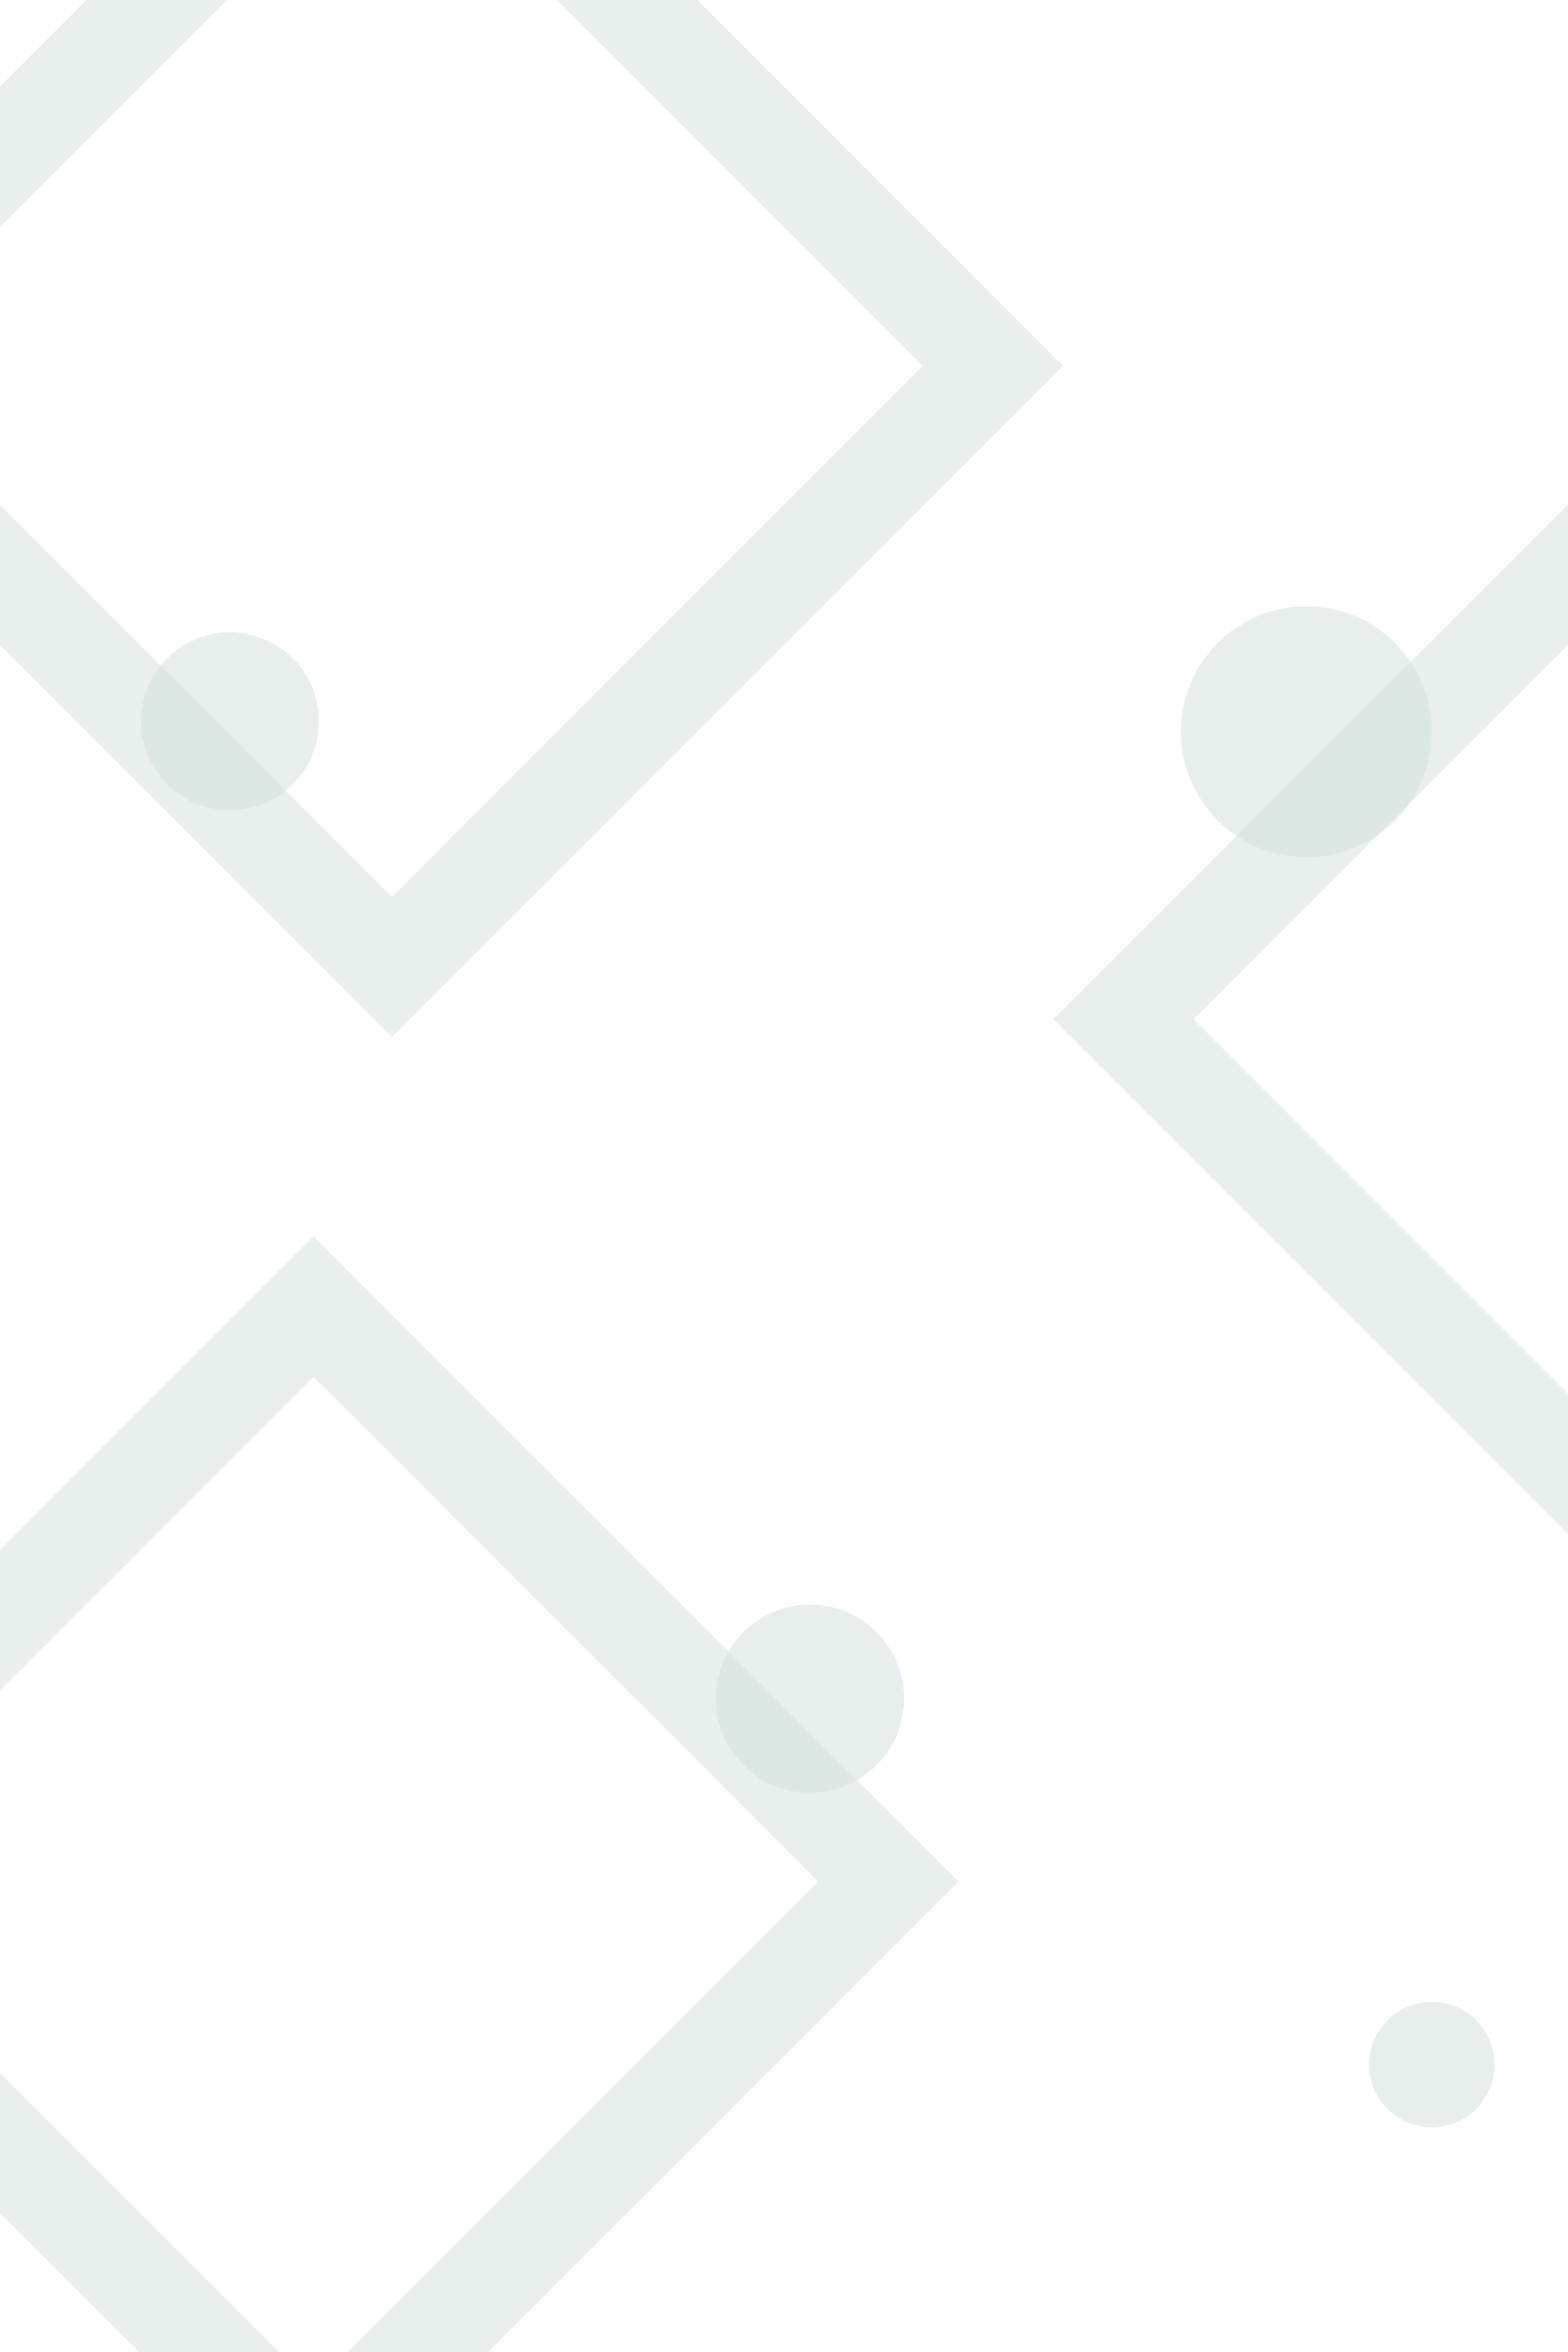
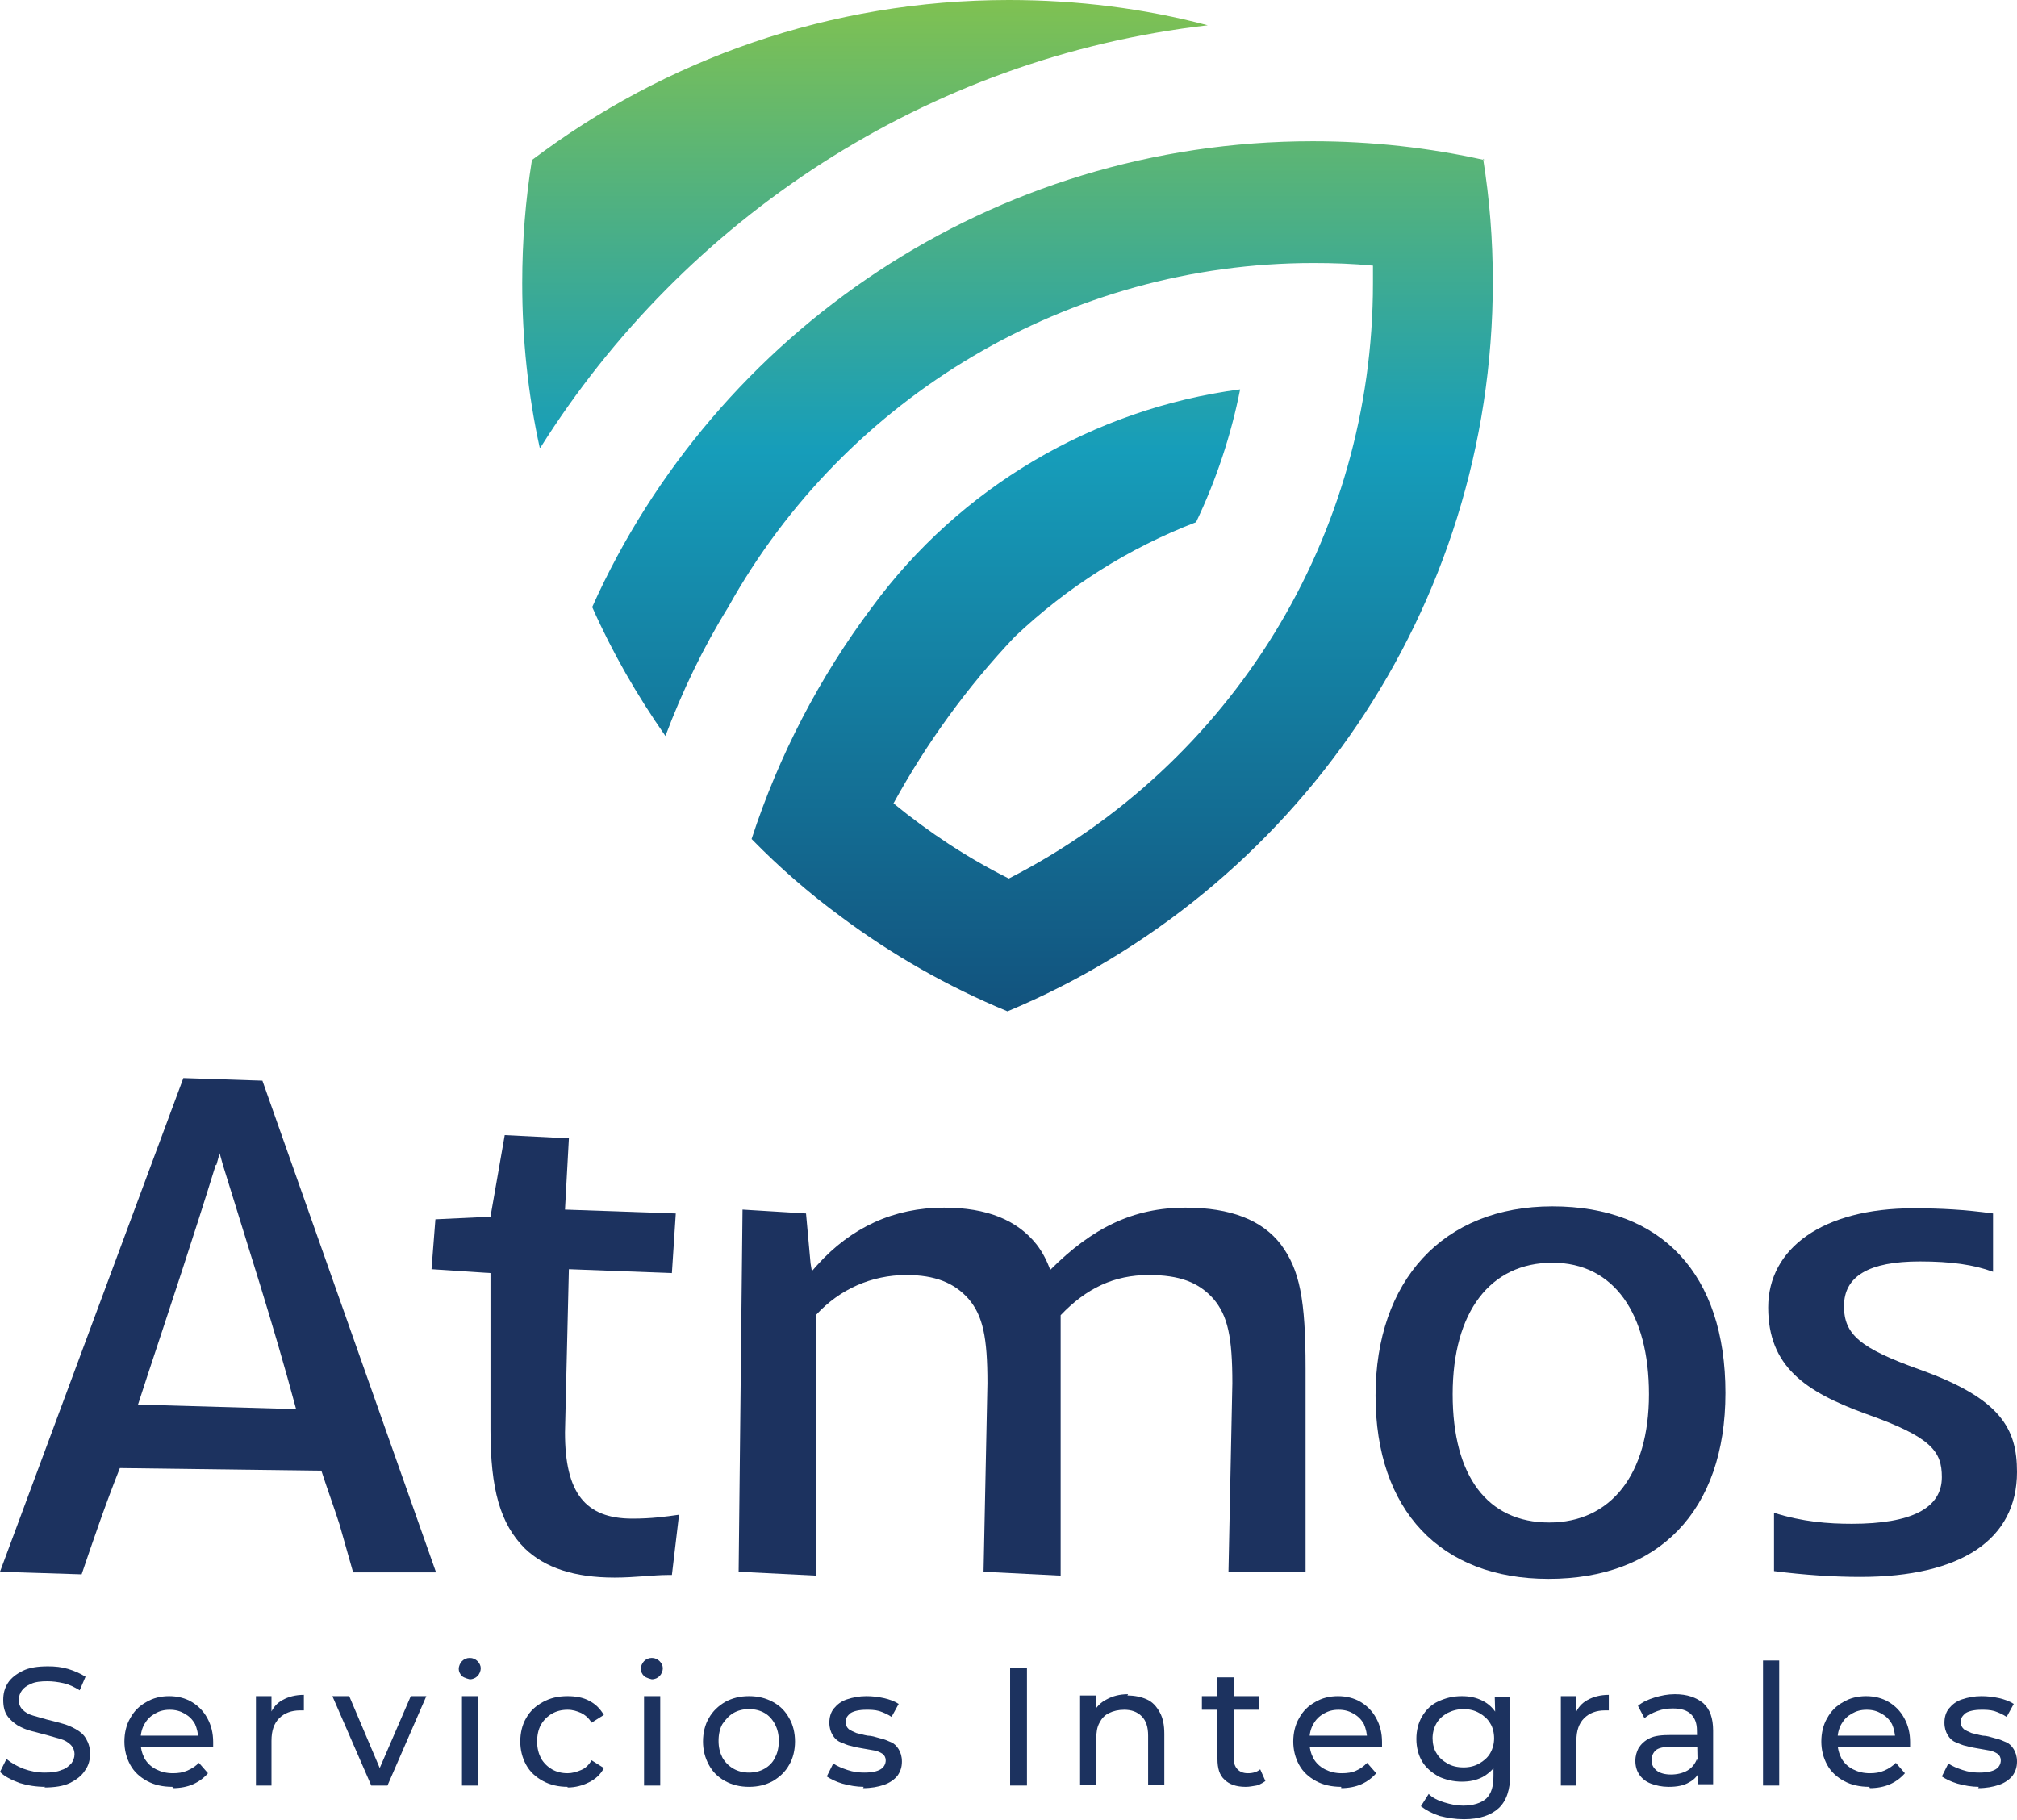
- <svg xmlns="http://www.w3.org/2000/svg" viewBox="0 0 600 900">
-   <g fill="none" stroke="#dfe9e4" stroke-width="38" opacity=".72">
-     <path d="M-80 140 150-90l230 230-230 230z" />
-     <path d="M430 390 660 160l230 230-230 230z" />
-     <path d="M-100 720 120 500l220 220-220 220z" />
-   </g>
-   <g fill="#d5e1dc" opacity=".58">
-     <circle cx="88" cy="276" r="34" />
-     <circle cx="500" cy="280" r="48" />
-     <circle cx="310" cy="650" r="36" />
-     <circle cx="548" cy="790" r="24" />
+ <svg xmlns="http://www.w3.org/2000/svg" xmlns:xlink="http://www.w3.org/1999/xlink" id="Layer_2" data-name="Layer 2" viewBox="0 0 31.13 28.08">
+   <defs>
+     <style>
+       .cls-1 {
+         fill: url(#linear-gradient-2);
+       }
+ 
+       .cls-2 {
+         fill: #1c325f;
+       }
+ 
+       .cls-3 {
+         fill: url(#linear-gradient);
+       }
+     </style>
+     <linearGradient id="linear-gradient" x1="13.35" y1="15.55" x2="13.35" y2="-1.3" gradientUnits="userSpaceOnUse">
+       <stop offset="0" stop-color="#12537e" />
+       <stop offset=".51" stop-color="#169dba" />
+       <stop offset="1" stop-color="#93c83e" />
+     </linearGradient>
+     <linearGradient id="linear-gradient-2" x1="16.1" y1="15.55" x2="16.1" y2="-1.3" xlink:href="#linear-gradient" />
+   </defs>
+   <g id="Layer_1-2" data-name="Layer 1">
+     <g>
+       <g>
+         <path class="cls-2" d="M.7,27.58c-.14,0-.27-.02-.4-.06C.17,27.47.07,27.42,0,27.35l.1-.2c.07.06.16.11.26.15.11.04.22.06.33.06.11,0,.19-.01.26-.04.07-.02.11-.06.15-.1.03-.04.05-.09.05-.14,0-.06-.02-.11-.06-.15-.04-.04-.09-.07-.16-.09-.07-.02-.14-.04-.21-.06s-.16-.04-.23-.06c-.08-.02-.15-.05-.22-.09-.06-.04-.12-.09-.16-.15-.04-.06-.06-.14-.06-.24s.02-.18.07-.26.13-.14.23-.19.23-.07.39-.07c.11,0,.21.01.31.04s.19.07.27.12l-.09.21c-.08-.05-.16-.09-.25-.11-.09-.02-.17-.03-.25-.03-.1,0-.19.01-.25.04-.07.03-.11.06-.14.1-.03.04-.05.09-.05.15,0,.06.02.11.06.15.04.04.09.07.16.09.07.02.14.04.21.06.08.02.16.04.23.06.08.02.15.05.22.09.07.04.12.08.16.15s.06.14.06.23-.02.18-.08.26c-.05.08-.13.14-.23.19-.1.05-.24.07-.4.07Z" />
+         <path class="cls-2" d="M2.66,27.58c-.15,0-.28-.03-.39-.09-.11-.06-.2-.14-.26-.25-.06-.11-.09-.23-.09-.36s.03-.26.09-.36c.06-.11.14-.19.25-.25.1-.06.22-.09.35-.09s.25.03.35.09c.1.06.18.14.24.25.06.11.09.23.09.37,0,.01,0,.02,0,.04,0,.01,0,.03,0,.04h-1.17v-.18h1.04l-.1.06c0-.09-.02-.17-.05-.24-.04-.07-.09-.12-.16-.16-.07-.04-.14-.06-.23-.06s-.16.02-.23.06c-.07.04-.12.09-.16.16s-.06.15-.06.24v.04c0,.09.02.17.06.25.04.07.1.13.18.17s.16.06.26.06c.08,0,.15-.01.22-.04s.13-.07.18-.12l.14.16c-.06.07-.14.13-.23.17-.09.04-.2.06-.31.06Z" />
+         <path class="cls-2" d="M3.95,27.56v-1.38h.24v.37l-.02-.09c.04-.1.1-.17.19-.22.09-.05.2-.08.33-.08v.24s-.02,0-.03,0h-.03c-.13,0-.24.04-.32.12s-.12.19-.12.35v.69h-.25Z" />
+         <path class="cls-2" d="M5.73,27.56l-.6-1.38h.26l.53,1.25h-.12l.54-1.25h.24l-.6,1.38h-.25Z" />
+         <path class="cls-2" d="M7.25,25.92s-.09-.02-.12-.05c-.03-.03-.05-.07-.05-.11s.02-.09.05-.12c.03-.03.07-.05.12-.05s.09.02.12.05c.03.03.05.07.05.11s-.02.09-.05.12c-.03.03-.07.05-.12.05ZM7.13,27.56v-1.38h.25v1.38h-.25Z" />
+         <path class="cls-2" d="M8.76,27.58c-.14,0-.27-.03-.38-.09-.11-.06-.2-.14-.26-.25-.06-.11-.09-.23-.09-.36s.03-.26.09-.36c.06-.11.15-.19.26-.25.11-.06.23-.09.38-.09.12,0,.24.02.33.07.1.05.17.12.23.22l-.19.12c-.04-.07-.1-.12-.16-.15-.07-.03-.13-.05-.21-.05-.09,0-.17.02-.24.06-.07.04-.13.1-.17.17-.04.07-.06.16-.06.26s.02.18.06.26c.04.07.1.13.17.17s.15.06.24.06c.07,0,.14-.02.21-.05.07-.03.12-.08.16-.15l.19.12c-.05.1-.13.17-.23.22-.1.05-.21.08-.33.08Z" />
+         <path class="cls-2" d="M10.06,25.92s-.09-.02-.12-.05c-.03-.03-.05-.07-.05-.11s.02-.09.05-.12c.03-.03.07-.05.12-.05s.09.02.12.05c.03.03.05.07.05.11s-.02.09-.05.12c-.03.03-.07.05-.12.05ZM9.94,27.56v-1.38h.25v1.38h-.25Z" />
+         <path class="cls-2" d="M11.56,27.58c-.14,0-.26-.03-.37-.09-.11-.06-.19-.14-.25-.25-.06-.11-.09-.23-.09-.36s.03-.26.09-.36c.06-.11.15-.19.25-.25.11-.06.23-.09.37-.09s.26.03.37.09c.11.06.19.14.25.25.06.1.09.23.09.36s-.03.26-.09.36c-.06.11-.15.19-.25.25-.11.06-.23.09-.37.09ZM11.56,27.36c.09,0,.17-.02.24-.06s.13-.1.16-.17c.04-.07.06-.16.06-.26s-.02-.18-.06-.26c-.04-.07-.09-.13-.16-.17-.07-.04-.15-.06-.24-.06s-.17.02-.24.06c-.07.04-.12.1-.17.17-.04.07-.06.16-.06.26s.02.18.06.26c.04.07.1.13.17.17s.15.06.24.06Z" />
+         <path class="cls-2" d="M13.33,27.58c-.11,0-.22-.02-.33-.05-.1-.03-.18-.07-.24-.11l.1-.2c.06.04.13.07.22.1s.17.04.26.04c.12,0,.2-.02.25-.05.05-.03.08-.08.08-.14,0-.04-.02-.08-.05-.1-.03-.02-.07-.04-.12-.05-.05-.01-.11-.02-.17-.03s-.12-.02-.19-.04c-.06-.01-.12-.04-.17-.06s-.09-.06-.12-.11c-.03-.05-.05-.11-.05-.19s.02-.16.07-.22c.05-.06.11-.11.2-.14.09-.03.19-.05.3-.05.09,0,.18.01.27.03.09.02.17.05.23.09l-.11.2c-.06-.04-.13-.07-.19-.09-.07-.02-.14-.02-.2-.02-.11,0-.19.02-.24.05-.05.04-.08.08-.08.14,0,.05.02.08.05.11.03.02.07.04.12.06.05.01.11.03.17.04.06,0,.12.02.19.04.06.01.12.04.17.06s.09.06.12.11.05.11.05.19c0,.08-.02.15-.07.22-.05.06-.12.11-.21.14s-.19.05-.32.05Z" />
+         <path class="cls-2" d="M15.59,27.56v-1.82h.26v1.82h-.26Z" />
+         <path class="cls-2" d="M17.4,26.17c.11,0,.21.02.3.06.09.04.15.11.2.2.05.09.07.2.07.33v.79h-.25v-.76c0-.13-.03-.23-.1-.3-.07-.07-.16-.1-.27-.1-.09,0-.17.02-.23.05-.07.03-.12.09-.15.15-.04.07-.05.15-.05.25v.71h-.25v-1.38h.24v.37l-.04-.1c.05-.09.11-.16.21-.21.09-.05.2-.08.33-.08Z" />
+         <path class="cls-2" d="M18.55,26.39v-.21h.88v.21h-.88ZM19.22,27.58c-.14,0-.25-.04-.32-.11-.08-.07-.11-.18-.11-.32v-1.26h.25v1.25c0,.07.02.13.06.17.04.04.09.06.16.06.08,0,.14-.02.19-.06l.08.18s-.08.06-.14.07-.11.02-.16.02Z" />
+         <path class="cls-2" d="M20.7,27.58c-.15,0-.28-.03-.39-.09-.11-.06-.2-.14-.26-.25-.06-.11-.09-.23-.09-.36s.03-.26.09-.36c.06-.11.14-.19.25-.25.1-.06.22-.09.35-.09s.25.03.35.09c.1.06.18.14.24.25s.09.23.09.37c0,.01,0,.02,0,.04,0,.01,0,.03,0,.04h-1.17v-.18h1.04l-.1.06c0-.09-.02-.17-.05-.24-.04-.07-.09-.12-.16-.16-.07-.04-.14-.06-.23-.06s-.16.02-.23.06c-.07.04-.12.09-.16.16-.04.07-.06.15-.06.24v.04c0,.09.02.17.06.25.04.07.1.13.18.17.08.04.16.06.26.06.08,0,.16-.01.22-.04.07-.03.12-.07.17-.12l.14.16c-.06.07-.14.13-.23.17-.09.04-.2.06-.31.06Z" />
+         <path class="cls-2" d="M22.56,27.5c-.13,0-.25-.03-.36-.08-.1-.06-.19-.13-.25-.23-.06-.1-.09-.22-.09-.35s.03-.25.09-.35c.06-.1.14-.18.25-.23s.22-.08.36-.08c.12,0,.22.02.32.07.1.05.17.12.23.22.06.1.09.22.09.37s-.03.27-.09.37c-.06.1-.14.17-.23.22-.1.05-.2.07-.32.07ZM22.59,28.08c-.13,0-.25-.02-.37-.05-.12-.04-.21-.09-.29-.15l.12-.19c.06.06.14.1.24.13s.19.05.29.05c.16,0,.28-.04.36-.11.08-.08.11-.19.11-.35v-.29l.03-.27v-.28s-.01-.38-.01-.38h.24v1.19c0,.24-.06.42-.18.53-.12.11-.3.17-.53.17ZM22.59,27.28c.09,0,.17-.02.24-.06s.13-.09.17-.16c.04-.07.06-.15.06-.23s-.02-.17-.06-.23c-.04-.07-.1-.12-.17-.16-.07-.04-.15-.06-.24-.06s-.17.02-.25.06c-.07.04-.13.09-.17.16-.04.07-.06.15-.06.23s.02.17.06.23c.04.07.1.12.17.16s.15.06.25.06Z" />
+         <path class="cls-2" d="M24.09,27.56v-1.38h.24v.37l-.02-.09c.04-.1.1-.17.19-.22.09-.05.2-.08.33-.08v.24s-.02,0-.03,0h-.03c-.13,0-.24.04-.32.12s-.12.19-.12.35v.69h-.25Z" />
+         <path class="cls-2" d="M25.75,27.58c-.1,0-.19-.02-.27-.05s-.14-.08-.18-.14c-.04-.06-.06-.13-.06-.21s.02-.14.05-.2c.04-.06.09-.11.17-.15.08-.04.19-.05.33-.05h.44v.18h-.43c-.12,0-.21.02-.25.06-.04.04-.06.09-.06.15,0,.07.03.12.08.16.05.04.13.06.22.06s.18-.02.25-.06c.07-.04.12-.1.15-.18l.05.17c-.03.08-.09.15-.17.19-.08.05-.19.07-.31.07ZM26.2,27.56v-.35s-.01-.5-.01-.5c0-.11-.03-.19-.09-.25-.06-.06-.15-.09-.28-.09-.08,0-.16.01-.24.04-.08.03-.14.06-.2.11l-.1-.19c.07-.06.16-.1.26-.13.1-.03.2-.05.31-.05.19,0,.33.05.44.14.1.09.15.23.15.42v.83h-.24Z" />
+         <path class="cls-2" d="M27.21,27.56v-1.93h.25v1.93h-.25Z" />
+         <path class="cls-2" d="M28.85,27.58c-.15,0-.28-.03-.39-.09-.11-.06-.2-.14-.26-.25-.06-.11-.09-.23-.09-.36s.03-.26.09-.36c.06-.11.14-.19.25-.25.1-.06.22-.09.35-.09s.25.03.35.09c.1.06.18.14.24.25.06.11.09.23.09.37,0,.01,0,.02,0,.04,0,.01,0,.03,0,.04h-1.17v-.18h1.04l-.1.06c0-.09-.02-.17-.05-.24-.04-.07-.09-.12-.16-.16-.07-.04-.14-.06-.23-.06s-.16.02-.23.06c-.07.04-.12.09-.16.16s-.06.15-.06.24v.04c0,.09.02.17.06.25.04.07.1.13.18.17s.16.06.26.06c.08,0,.15-.01.22-.04s.13-.07.18-.12l.14.16c-.06.07-.14.13-.23.17-.09.04-.2.06-.31.06Z" />
+         <path class="cls-2" d="M30.54,27.58c-.11,0-.22-.02-.33-.05-.1-.03-.18-.07-.24-.11l.1-.2c.06.04.13.07.22.1s.17.04.26.04c.12,0,.2-.02.25-.05.05-.03.08-.08.08-.14,0-.04-.02-.08-.05-.1-.03-.02-.07-.04-.12-.05-.05-.01-.11-.02-.17-.03s-.12-.02-.19-.04c-.06-.01-.12-.04-.17-.06s-.09-.06-.12-.11c-.03-.05-.05-.11-.05-.19s.02-.16.07-.22c.05-.06.11-.11.2-.14.09-.03.19-.05.3-.05.09,0,.18.01.27.03.09.02.17.05.23.09l-.11.2c-.06-.04-.13-.07-.19-.09-.07-.02-.14-.02-.2-.02-.11,0-.19.02-.24.05-.05.04-.08.08-.08.14,0,.05.02.08.05.11.03.02.07.04.12.06.05.01.11.03.17.04.06,0,.12.02.19.04.06.01.12.04.17.06s.09.06.12.11.05.11.05.19c0,.08-.02.15-.07.22-.05.06-.12.11-.21.14s-.19.05-.32.05Z" />
+       </g>
+       <g>
+         <g>
+           <path class="cls-3" d="M8.33,6.91c-.18-.82-.27-1.67-.27-2.54,0-.65.05-1.28.15-1.9C10.26.92,12.81,0,15.57,0c1.06,0,2.09.13,3.07.39-4.34.5-8.08,2.99-10.3,6.52Z" />
+           <path class="cls-1" d="M22.91,2.47c-.85-.19-1.74-.29-2.65-.29-4.95,0-9.22,2.95-11.12,7.19.31.7.69,1.36,1.13,1.99h0c.26-.69.58-1.36.97-1.99h0c1.81-3.25,5.26-5.31,9.03-5.31.31,0,.61.01.92.04,0,.09,0,.18,0,.27,0,3.91-2.18,7.43-5.62,9.19-.64-.32-1.23-.71-1.78-1.16.51-.93,1.14-1.8,1.87-2.57h0c.81-.77,1.76-1.37,2.8-1.77h0c.31-.65.54-1.34.68-2.05-2.27.3-4.33,1.52-5.68,3.36h0c-.81,1.08-1.44,2.29-1.86,3.58h0c.43.44.89.84,1.38,1.2h0s0,0,0,0c.79.59,1.65,1.08,2.57,1.46,4.4-1.84,7.49-6.19,7.49-11.26,0-.65-.05-1.28-.15-1.9Z" />
+         </g>
+         <g>
+           <path class="cls-2" d="M0,24.26l2.83-7.62,1.22.04,2.68,7.59h-1.28l-.21-.74c-.09-.28-.19-.55-.28-.83l-3.11-.04c-.23.58-.41,1.11-.59,1.64l-1.26-.04ZM3.33,17.98c-.34,1.1-.7,2.18-1.06,3.27l-.14.43,2.44.07c-.35-1.31-.75-2.53-1.13-3.77l-.05-.18-.05.18Z" />
+           <path class="cls-2" d="M9.48,24.35c-.61,0-1.07-.15-1.38-.45-.38-.38-.53-.91-.53-1.84v-2.41l-.91-.06.06-.77.85-.04.22-1.26.99.05-.06,1.1,1.71.06-.06.92-1.59-.06-.06,2.52c0,.93.31,1.33,1.04,1.33.3,0,.51-.03.72-.06l-.11.93s-.05,0-.07,0c-.2,0-.51.04-.81.04Z" />
+           <path class="cls-2" d="M15.18,24.26l.06-2.91c0-.71-.07-1.04-.29-1.3-.22-.25-.52-.37-.96-.37-.54,0-1.03.22-1.39.61v4.03s-1.2-.06-1.2-.06l.06-5.59.98.06.07.77.02.12.08-.09c.53-.59,1.19-.89,1.96-.89.66,0,1.13.19,1.43.57.1.13.16.26.21.39.65-.65,1.28-.96,2.09-.96.69,0,1.18.19,1.47.57.29.39.38.85.38,1.91v3.14h-1.19l.06-2.91c0-.71-.07-1.04-.29-1.3-.23-.26-.53-.37-1-.37-.53,0-.96.2-1.36.62,0,.26,0,.51,0,.82v3.2l-1.19-.06Z" />
+           <path class="cls-2" d="M23.9,24.37c-1.67,0-2.67-1.06-2.67-2.83s1.04-2.92,2.73-2.92,2.67,1.05,2.67,2.88-1.04,2.87-2.73,2.87ZM23.96,19.49c-.96,0-1.54.76-1.54,2.03s.54,1.98,1.49,1.98,1.54-.74,1.54-1.98-.54-2.03-1.49-2.03Z" />
+           <path class="cls-2" d="M28.71,24.34c-.41,0-.86-.03-1.33-.09v-.9c.44.14.84.17,1.2.17.92,0,1.39-.24,1.39-.72,0-.4-.16-.62-1.18-.98-.93-.34-1.5-.73-1.5-1.64s.84-1.53,2.24-1.53c.43,0,.79.02,1.23.08v.9c-.3-.11-.65-.16-1.13-.16-.79,0-1.17.23-1.17.69,0,.44.25.65,1.17.98,1.26.45,1.5.92,1.5,1.58,0,1.04-.86,1.62-2.42,1.62Z" />
+         </g>
+       </g>
+     </g>
  </g>
</svg>
